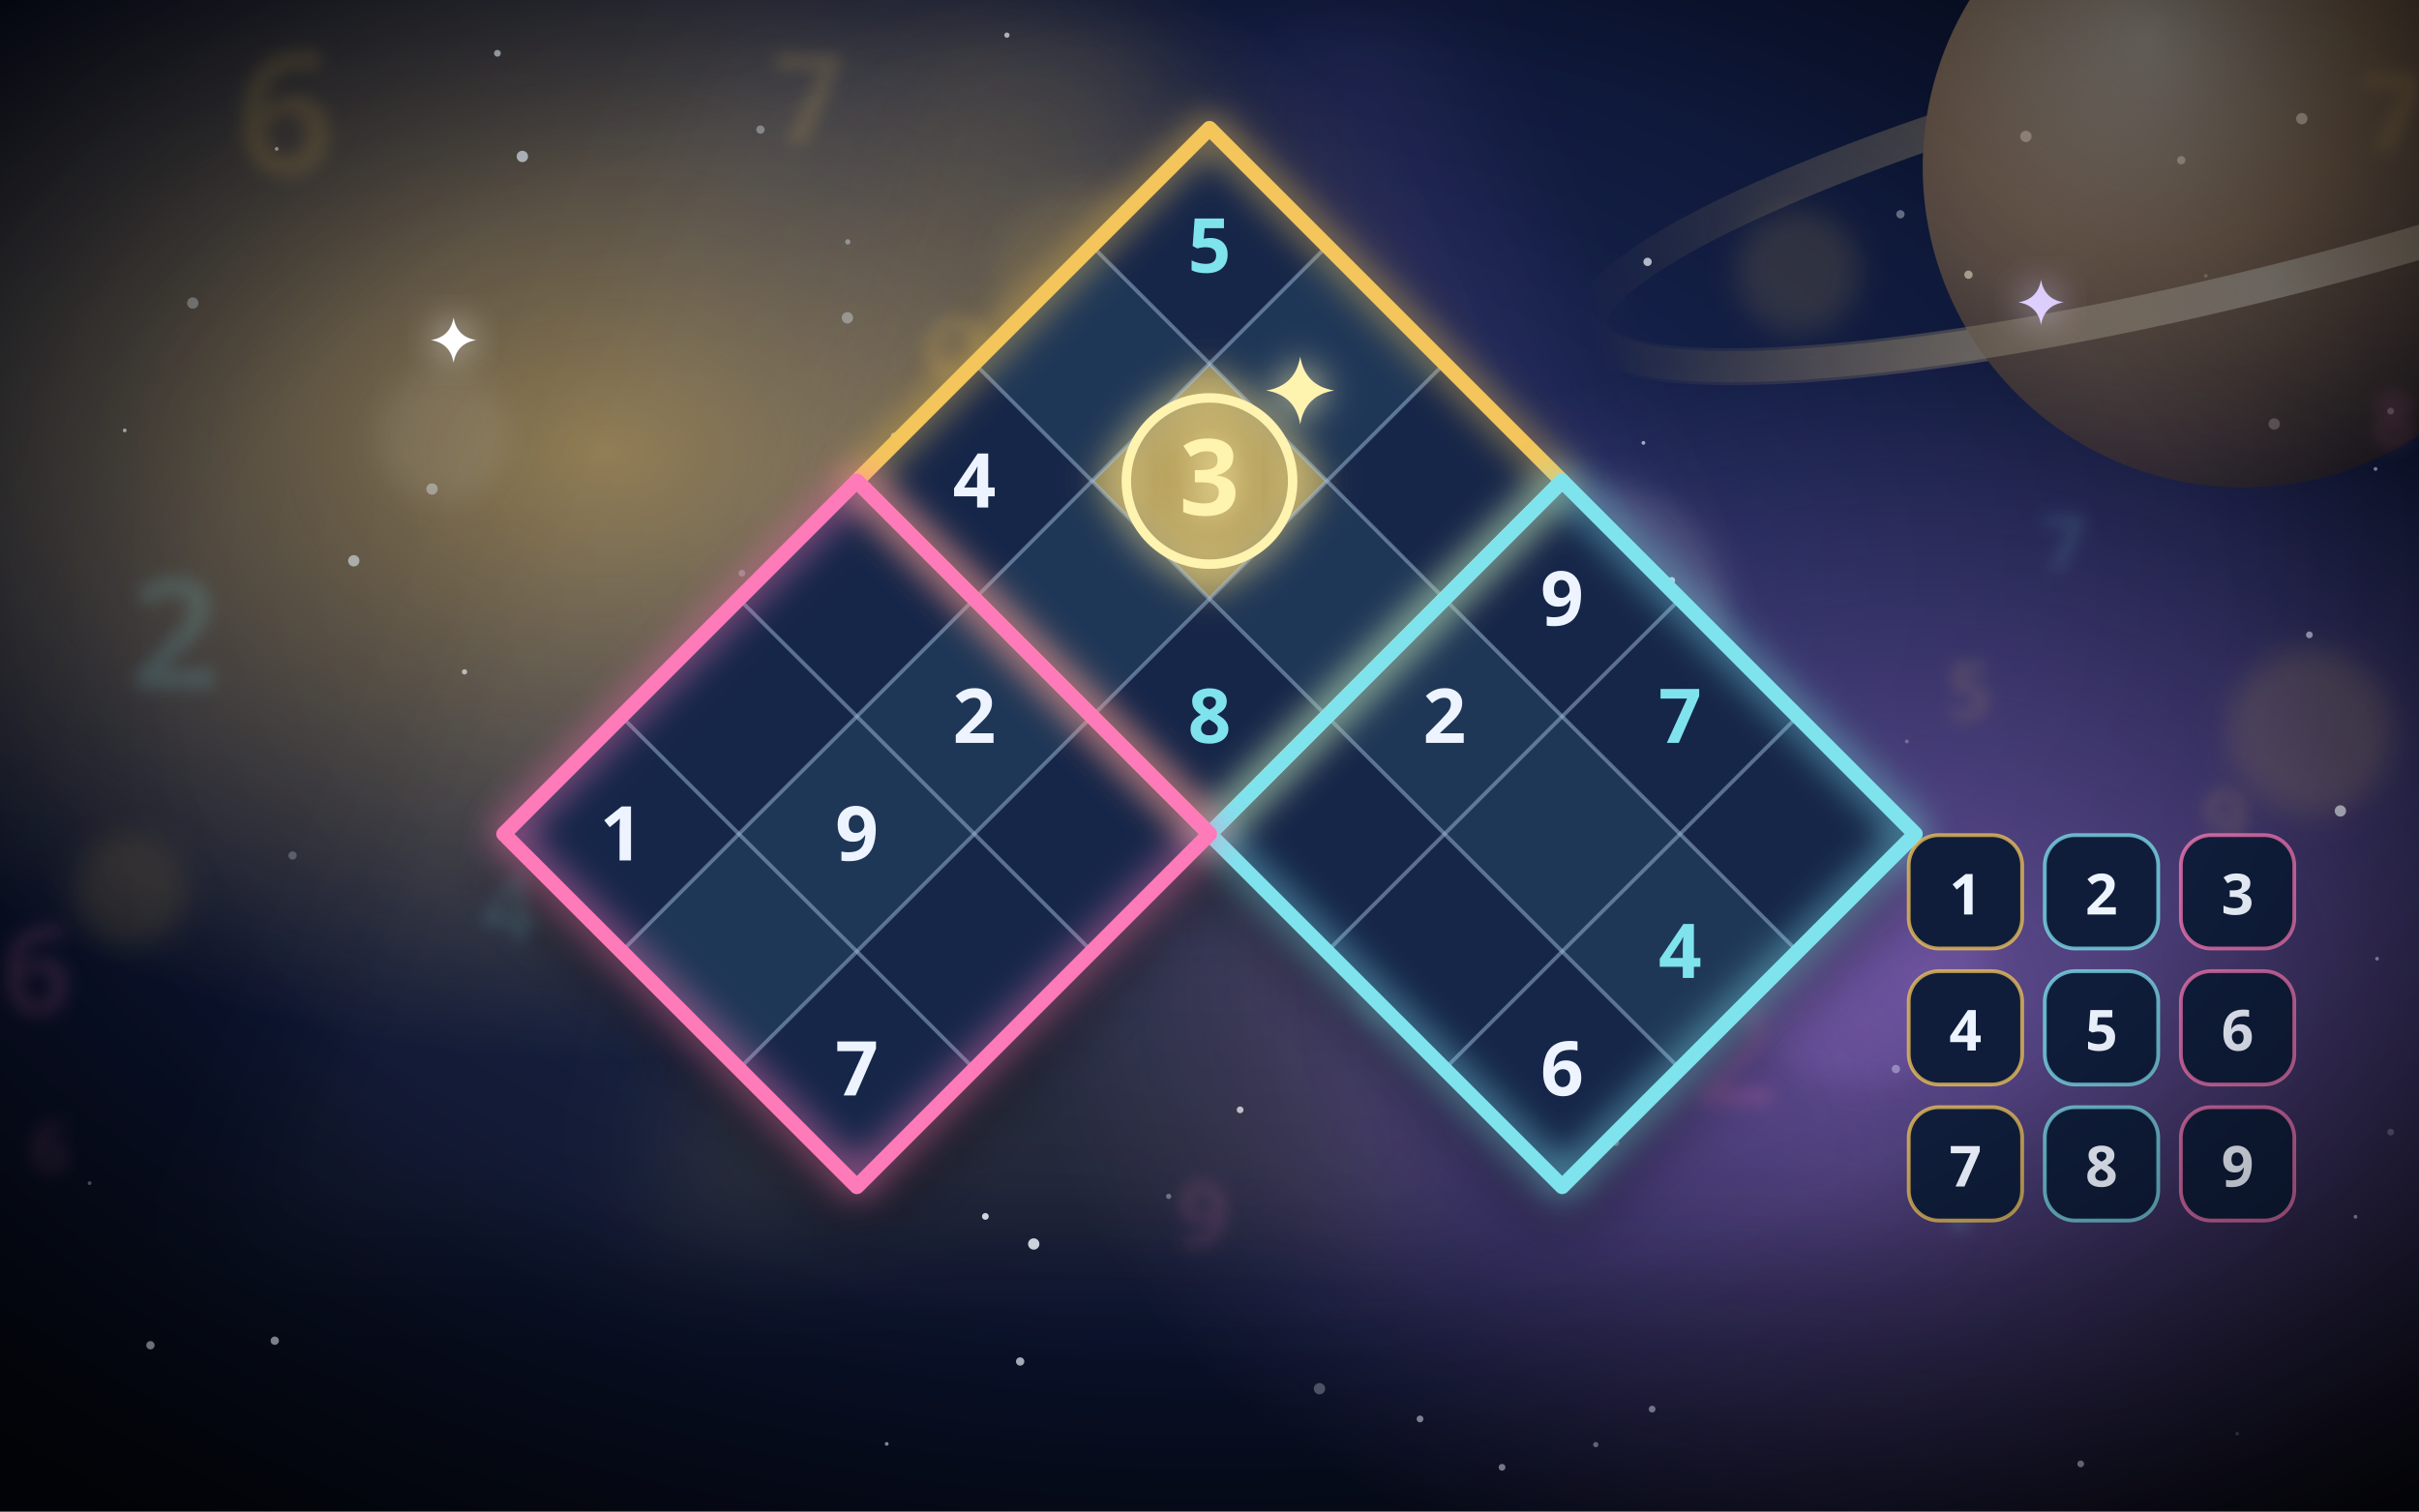
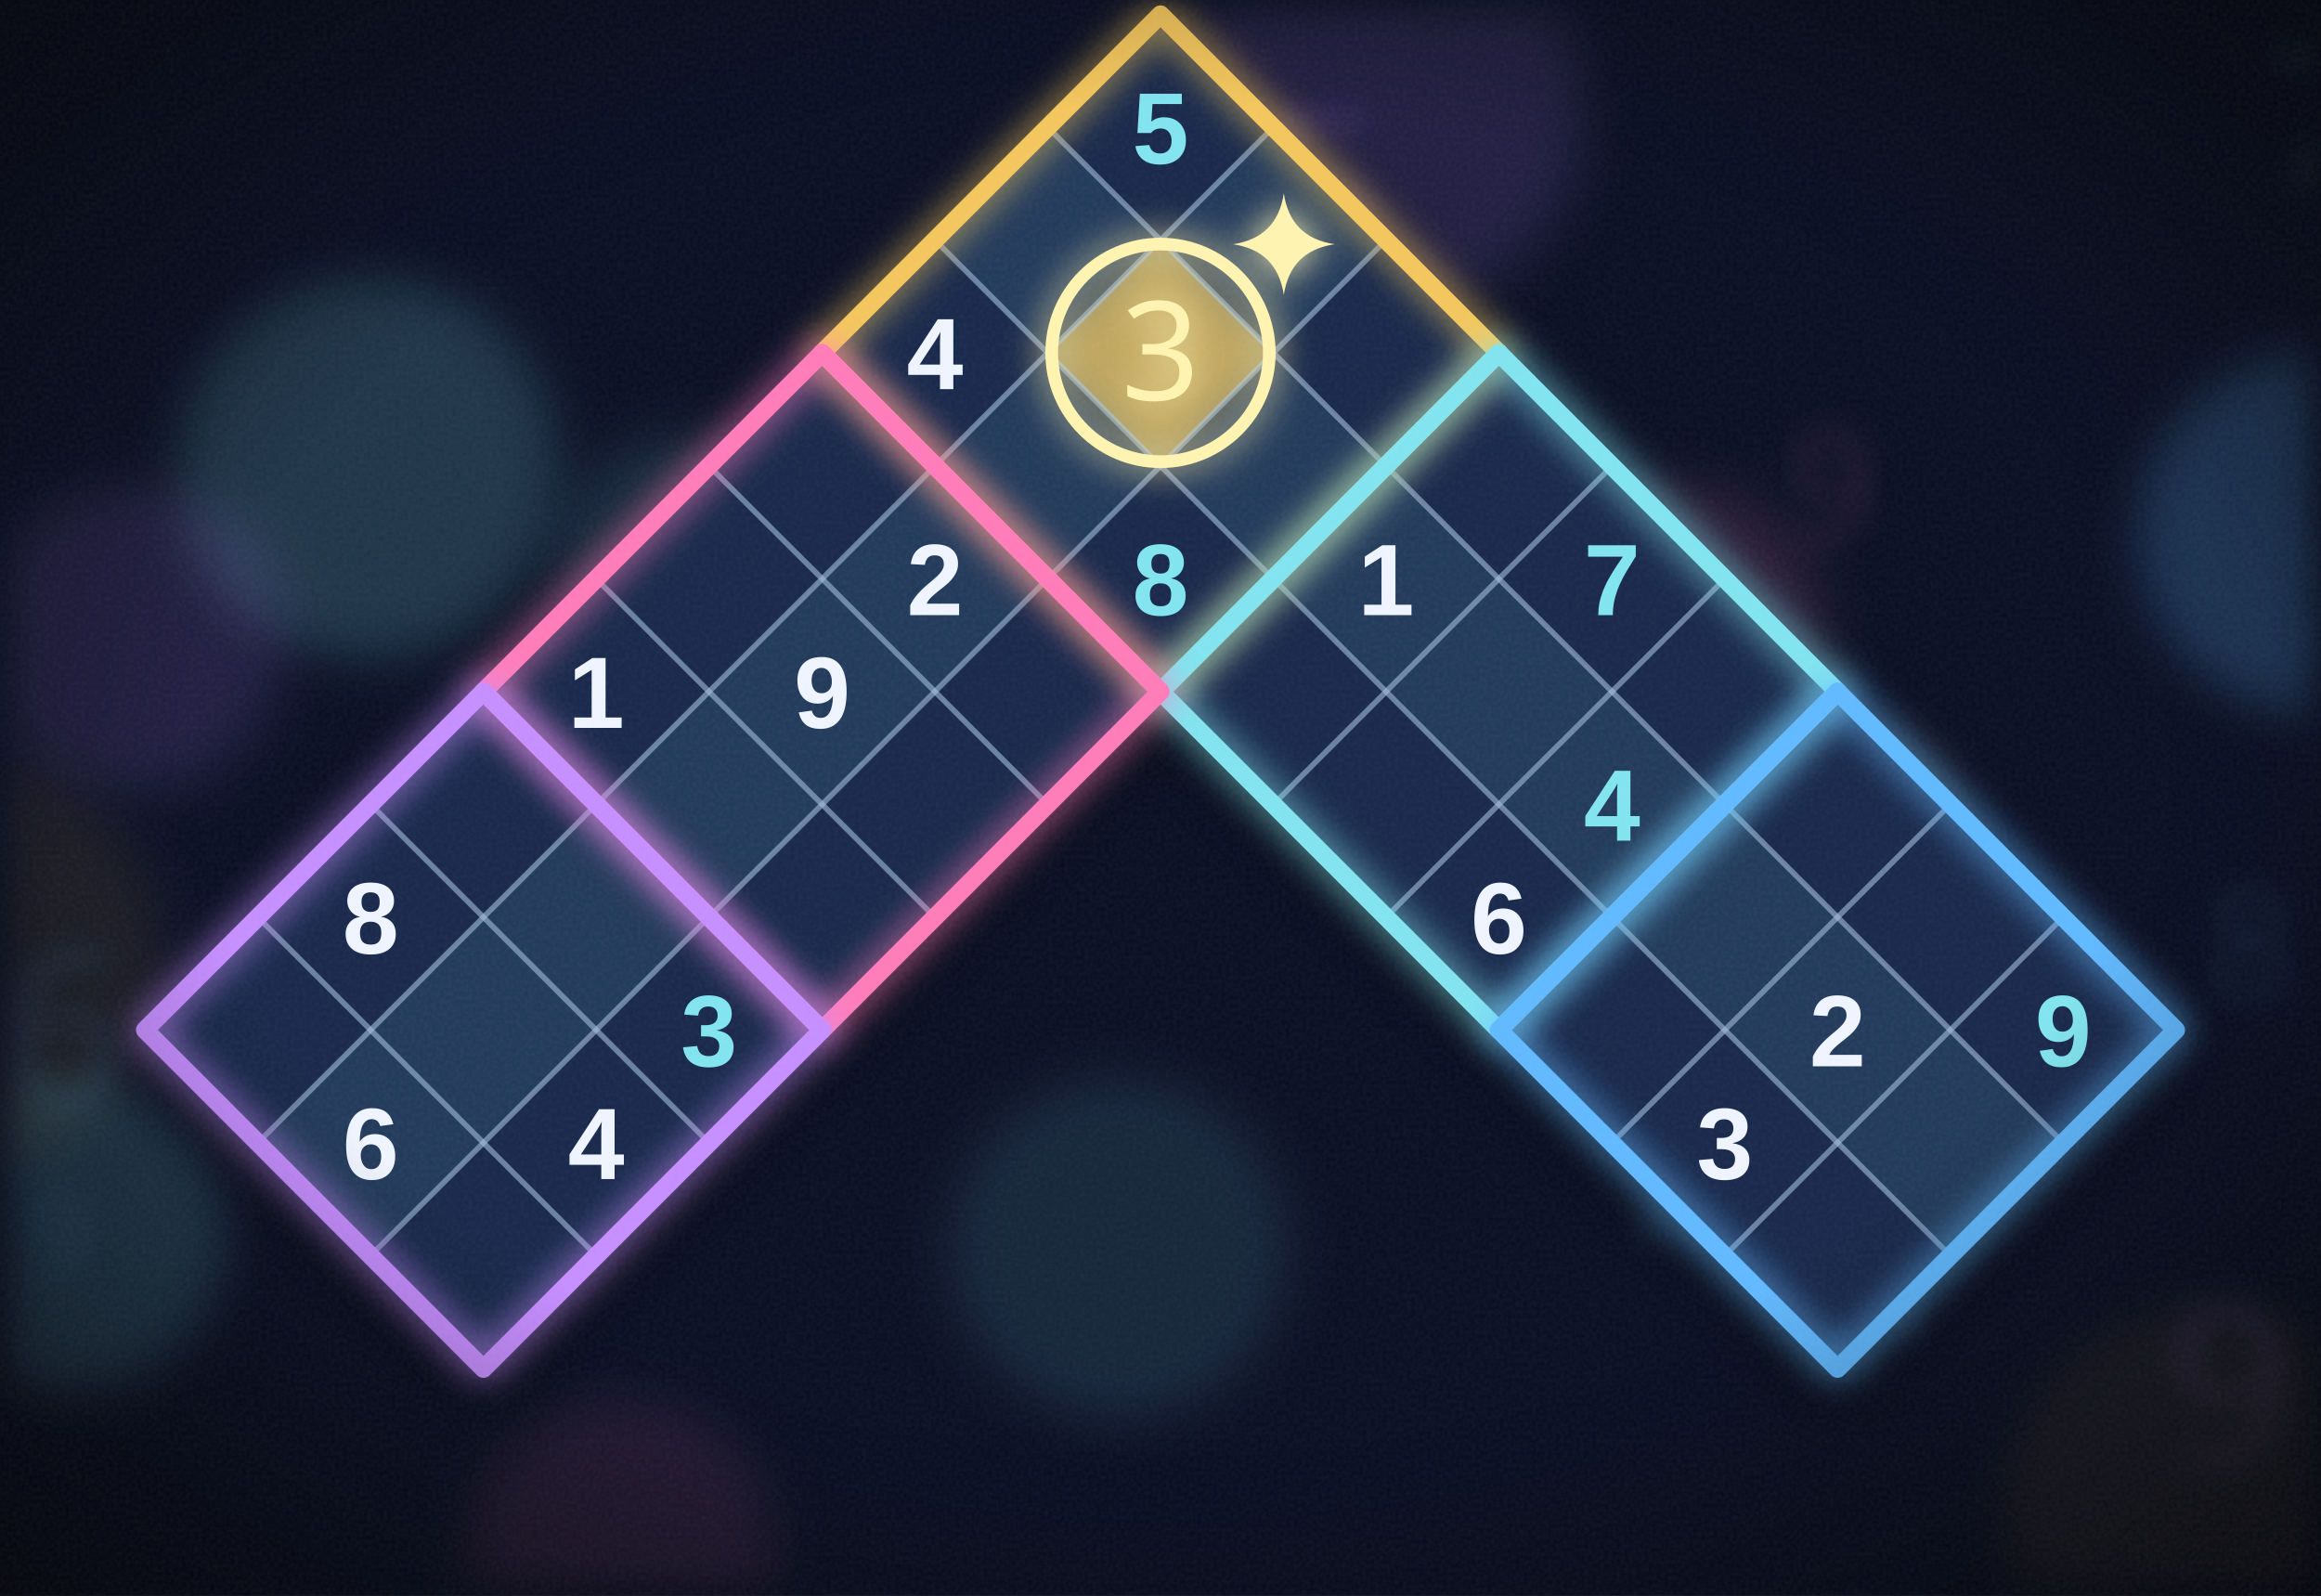
- <svg xmlns="http://www.w3.org/2000/svg" viewBox="0 0 640 400">
+ <svg xmlns="http://www.w3.org/2000/svg" viewBox="0 0 640 440" preserveAspectRatio="xMidYMid slice">
  <defs>
-     <radialGradient id="bg" cx="50%" cy="38%" r="78%">
-       <stop offset="0" stop-color="#1d2c5e" />
-       <stop offset=".55" stop-color="#0c1533" />
-       <stop offset="1" stop-color="#04070f" />
-     </radialGradient>
-     <radialGradient id="neb1" cx="50%" cy="50%" r="50%">
-       <stop offset="0" stop-color="#f3c55a" stop-opacity=".55" />
-       <stop offset="1" stop-color="#f3c55a" stop-opacity="0" />
-     </radialGradient>
-     <radialGradient id="neb2" cx="50%" cy="50%" r="50%">
-       <stop offset="0" stop-color="#c58cff" stop-opacity=".45" />
-       <stop offset="1" stop-color="#c58cff" stop-opacity="0" />
-     </radialGradient>
-     <radialGradient id="floorglow" cx="50%" cy="50%" r="50%">
-       <stop offset="0" stop-color="#f3c55a" stop-opacity=".6" />
-       <stop offset="1" stop-color="#f3c55a" stop-opacity="0" />
-     </radialGradient>
-     <linearGradient id="flo" x1="0" y1="0" x2="0" y2="1">
-       <stop offset="0" stop-color="#0d1530" />
-       <stop offset="1" stop-color="#03050b" />
-     </linearGradient>
-     <radialGradient id="vig" cx="50%" cy="45%" r="72%">
-       <stop offset=".58" stop-color="#000" stop-opacity="0" />
-       <stop offset="1" stop-color="#000" stop-opacity=".6" />
-     </radialGradient>
+     <filter id="glow" x="-50%" y="-50%" width="200%" height="200%">
+       <feGaussianBlur stdDeviation="5" result="b" />
+       <feMerge>
+         <feMergeNode in="b" />
+         <feMergeNode in="SourceGraphic" />
+       </feMerge>
+     </filter>
+     <filter id="bigglow" x="-50%" y="-50%" width="200%" height="200%">
+       <feGaussianBlur stdDeviation="14" result="b" />
+       <feMerge>
+         <feMergeNode in="b" />
+         <feMergeNode in="SourceGraphic" />
+       </feMerge>
+     </filter>
+     <filter id="soft" x="-50%" y="-50%" width="200%" height="200%">
+       <feGaussianBlur stdDeviation="10" />
+     </filter>
+     <filter id="dof" x="-20%" y="-20%" width="140%" height="140%">
+       <feGaussianBlur stdDeviation="4" />
+     </filter>
+     <filter id="dof2" x="-20%" y="-20%" width="140%" height="140%">
+       <feGaussianBlur stdDeviation="9" />
+     </filter>
+     <filter id="bokeh" x="-50%" y="-50%" width="200%" height="200%">
+       <feGaussianBlur stdDeviation="7" />
+     </filter>
+     <filter id="shadow" x="-30%" y="-30%" width="160%" height="160%">
+       <feDropShadow dx="0" dy="10" stdDeviation="10" flood-color="#000" flood-opacity=".6" />
+     </filter>
+     <filter id="grain" x="0" y="0" width="100%" height="100%">
+       <feTurbulence type="fractalNoise" baseFrequency=".9" numOctaves="2" seed="7" />
+       <feColorMatrix values="0 0 0 0 1  0 0 0 0 1  0 0 0 0 1  0 0 0 .055 0" />
+     </filter>
    <linearGradient id="chrome" x1="0" y1="0" x2="0" y2="1">
      <stop offset="0" stop-color="#f6fbff" />
      <stop offset=".45" stop-color="#9fb0c4" />
      <stop offset=".55" stop-color="#5d6c80" />
      <stop offset="1" stop-color="#cfdbe8" />
    </linearGradient>
    <linearGradient id="gold" x1="0" y1="0" x2="0" y2="1">
      <stop offset="0" stop-color="#fff3b0" />
      <stop offset=".5" stop-color="#ffb81f" />
      <stop offset="1" stop-color="#b86a00" />
    </linearGradient>
-     <filter id="glow" x="-50%" y="-50%" width="200%" height="200%">
-       <feGaussianBlur stdDeviation="5" result="b" />
-       <feMerge>
-         <feMergeNode in="b" />
-         <feMergeNode in="SourceGraphic" />
-       </feMerge>
-     </filter>
-     <filter id="soft" x="-50%" y="-50%" width="200%" height="200%">
-       <feGaussianBlur stdDeviation="10" />
-     </filter>
-     <filter id="blur2" x="-50%" y="-50%" width="200%" height="200%">
-       <feGaussianBlur stdDeviation="2" />
-     </filter>
-     <filter id="bokeh" x="-50%" y="-50%" width="200%" height="200%">
-       <feGaussianBlur stdDeviation="4" />
-     </filter>
-     <filter id="ray" x="-20%" y="-20%" width="140%" height="140%">
-       <feGaussianBlur stdDeviation="14" />
-     </filter>
-     <filter id="shadow" x="-30%" y="-30%" width="160%" height="160%">
-       <feDropShadow dx="0" dy="9" stdDeviation="9" flood-color="#000" flood-opacity=".6" />
-     </filter>
+     <radialGradient id="vig" cx="50%" cy="48%" r="75%">
+       <stop offset=".55" stop-color="#000" stop-opacity="0" />
+       <stop offset="1" stop-color="#000" stop-opacity=".72" />
+     </radialGradient>
  </defs>
-   <rect width="640" height="400" fill="url(#bg)" />
-   <ellipse cx="160" cy="120" rx="240" ry="160" fill="url(#neb1)" />
-   <ellipse cx="510" cy="260" rx="240" ry="170" fill="url(#neb2)" />
-   <circle cx="591.9" cy="379.4" r="0.5" fill="#e8f1ff" opacity="0.26" />
-   <circle cx="196.3" cy="151.7" r="0.9" fill="#e8f1ff" opacity="0.33" />
-   <circle cx="122.9" cy="177.8" r="0.7" fill="#e8f1ff" opacity="0.65" />
-   <circle cx="577.1" cy="42.4" r="1.1" fill="#e8f1ff" opacity="0.52" />
-   <circle cx="328.1" cy="293.7" r="0.9" fill="#e8f1ff" opacity="0.75" />
-   <circle cx="131.6" cy="14.1" r="0.9" fill="#e8f1ff" opacity="0.68" />
-   <circle cx="397.4" cy="388.3" r="0.9" fill="#e8f1ff" opacity="0.62" />
-   <circle cx="550.5" cy="387.4" r="0.9" fill="#e8f1ff" opacity="0.68" />
-   <circle cx="201.2" cy="34.3" r="1.1" fill="#e8f1ff" opacity="0.37" />
-   <circle cx="309.2" cy="316.6" r="0.7" fill="#e8f1ff" opacity="0.37" />
-   <circle cx="114.3" cy="129.4" r="1.5" fill="#e8f1ff" opacity="0.38" />
-   <circle cx="73.2" cy="39.4" r="0.5" fill="#e8f1ff" opacity="0.62" />
-   <circle cx="601.7" cy="112.2" r="1.5" fill="#e8f1ff" opacity="0.47" />
-   <circle cx="236.6" cy="115.4" r="0.9" fill="#e8f1ff" opacity="0.83" />
-   <circle cx="291.0" cy="87.3" r="0.7" fill="#e8f1ff" opacity="0.32" />
-   <circle cx="501.6" cy="282.9" r="1.1" fill="#e8f1ff" opacity="0.40" />
-   <circle cx="349.1" cy="367.5" r="1.5" fill="#e8f1ff" opacity="0.32" />
-   <circle cx="245.1" cy="179.7" r="0.5" fill="#e8f1ff" opacity="0.29" />
-   <circle cx="266.4" cy="9.3" r="0.7" fill="#e8f1ff" opacity="0.70" />
-   <circle cx="623.2" cy="322.0" r="0.5" fill="#e8f1ff" opacity="0.60" />
-   <circle cx="632.5" cy="299.6" r="0.9" fill="#e8f1ff" opacity="0.26" />
-   <circle cx="504.5" cy="196.2" r="0.5" fill="#e8f1ff" opacity="0.30" />
-   <circle cx="298.2" cy="78.7" r="1.1" fill="#e8f1ff" opacity="0.87" />
-   <circle cx="138.2" cy="41.4" r="1.5" fill="#e8f1ff" opacity="0.67" />
-   <circle cx="442.0" cy="223.2" r="0.7" fill="#e8f1ff" opacity="0.41" />
-   <circle cx="269.9" cy="360.3" r="1.1" fill="#e8f1ff" opacity="0.75" />
-   <circle cx="420.2" cy="165.8" r="0.7" fill="#e8f1ff" opacity="0.83" />
-   <circle cx="440.2" cy="165.0" r="0.7" fill="#e8f1ff" opacity="0.60" />
-   <circle cx="272.1" cy="119.5" r="1.5" fill="#e8f1ff" opacity="0.65" />
-   <circle cx="33.0" cy="113.9" r="0.5" fill="#e8f1ff" opacity="0.66" />
-   <circle cx="212.8" cy="223.7" r="1.1" fill="#e8f1ff" opacity="0.41" />
-   <circle cx="609.0" cy="31.4" r="1.5" fill="#e8f1ff" opacity="0.70" />
-   <circle cx="72.7" cy="354.8" r="1.1" fill="#e8f1ff" opacity="0.77" />
-   <circle cx="632.5" cy="108.8" r="0.9" fill="#e8f1ff" opacity="0.50" />
-   <circle cx="502.8" cy="56.7" r="1.1" fill="#e8f1ff" opacity="0.38" />
-   <circle cx="435.9" cy="69.3" r="1.1" fill="#e8f1ff" opacity="0.73" />
-   <circle cx="611.0" cy="168.0" r="0.9" fill="#e8f1ff" opacity="0.56" />
-   <circle cx="441.0" cy="215.7" r="1.5" fill="#e8f1ff" opacity="0.37" />
-   <circle cx="340.8" cy="106.2" r="0.5" fill="#e8f1ff" opacity="0.40" />
-   <circle cx="39.8" cy="356.0" r="1.1" fill="#e8f1ff" opacity="0.76" />
-   <circle cx="431.0" cy="242.0" r="0.9" fill="#e8f1ff" opacity="0.69" />
-   <circle cx="260.7" cy="321.9" r="0.9" fill="#e8f1ff" opacity="0.87" />
-   <circle cx="218.4" cy="155.0" r="1.1" fill="#e8f1ff" opacity="0.83" />
-   <circle cx="427.5" cy="302.4" r="0.9" fill="#e8f1ff" opacity="0.60" />
-   <circle cx="442.3" cy="153.6" r="0.9" fill="#e8f1ff" opacity="0.89" />
-   <circle cx="93.6" cy="148.4" r="1.5" fill="#e8f1ff" opacity="0.55" />
-   <circle cx="77.4" cy="226.4" r="1.1" fill="#e8f1ff" opacity="0.25" />
-   <circle cx="23.7" cy="313.1" r="0.5" fill="#e8f1ff" opacity="0.41" />
-   <circle cx="628.9" cy="253.7" r="0.5" fill="#e8f1ff" opacity="0.51" />
-   <circle cx="51.0" cy="80.2" r="1.5" fill="#e8f1ff" opacity="0.35" />
-   <circle cx="536.0" cy="36.1" r="1.5" fill="#e8f1ff" opacity="0.51" />
-   <circle cx="434.8" cy="117.2" r="0.5" fill="#e8f1ff" opacity="0.66" />
-   <circle cx="445.7" cy="242.0" r="0.5" fill="#e8f1ff" opacity="0.88" />
-   <circle cx="583.6" cy="73.0" r="0.5" fill="#e8f1ff" opacity="0.34" />
-   <circle cx="437.1" cy="372.9" r="0.9" fill="#e8f1ff" opacity="0.55" />
-   <circle cx="453.8" cy="227.9" r="0.5" fill="#e8f1ff" opacity="0.78" />
-   <circle cx="385.9" cy="236.6" r="0.9" fill="#e8f1ff" opacity="0.27" />
-   <circle cx="224.3" cy="64.0" r="0.7" fill="#e8f1ff" opacity="0.38" />
-   <circle cx="273.0" cy="126.7" r="1.5" fill="#e8f1ff" opacity="0.39" />
-   <circle cx="375.7" cy="375.5" r="0.9" fill="#e8f1ff" opacity="0.60" />
-   <circle cx="140.4" cy="224.4" r="0.9" fill="#e8f1ff" opacity="0.55" />
-   <circle cx="422.2" cy="382.3" r="0.7" fill="#e8f1ff" opacity="0.48" />
-   <circle cx="628.5" cy="124.1" r="0.5" fill="#e8f1ff" opacity="0.57" />
-   <circle cx="224.2" cy="84.1" r="1.5" fill="#e8f1ff" opacity="0.36" />
-   <circle cx="202.2" cy="169.1" r="0.5" fill="#e8f1ff" opacity="0.46" />
-   <circle cx="273.5" cy="329.2" r="1.5" fill="#e8f1ff" opacity="0.86" />
-   <circle cx="234.6" cy="382.1" r="0.5" fill="#e8f1ff" opacity="0.69" />
-   <circle cx="285.1" cy="69.2" r="0.9" fill="#e8f1ff" opacity="0.62" />
-   <circle cx="619.2" cy="214.6" r="1.5" fill="#e8f1ff" opacity="0.66" />
-   <circle cx="520.8" cy="72.7" r="1.1" fill="#e8f1ff" opacity="0.89" />
-   <defs>
-     <radialGradient id="pl" cx="35%" cy="30%" r="75%">
-       <stop offset="0" stop-color="#f3e2c0" />
-       <stop offset=".45" stop-color="#b08a5a" />
-       <stop offset="1" stop-color="#2a1d14" />
-     </radialGradient>
-     <linearGradient id="plr" x1="0" y1="0" x2="1" y2="0">
-       <stop offset="0" stop-color="#f3c55a" stop-opacity="0" />
-       <stop offset=".5" stop-color="#f6e6c4" stop-opacity=".8" />
-       <stop offset="1" stop-color="#f3c55a" stop-opacity="0" />
-     </linearGradient>
-   </defs>
-   <g opacity=".55">
-     <ellipse cx="593.5" cy="44.2" rx="178.1" ry="32.2" fill="none" stroke="url(#plr)" stroke-width="9" transform="rotate(-14 593.5 44.2)" />
-     <circle cx="593.5" cy="44.2" r="84.8" fill="url(#pl)" />
-     <path d="M415.5,44.2 A178.1,32.2 0 0 0 771.6,44.2" fill="none" stroke="url(#plr)" stroke-width="9" transform="rotate(-14 593.5 44.2)" />
+   <rect width="640" height="440" fill="#05070f" />
+   <rect width="640" height="440" fill="#070c22" />
+   <circle cx="608.9" cy="416.4" r="55.7" fill="#f3c55a" opacity="0.08" filter="url(#bokeh)" />
+   <circle cx="188.6" cy="154.4" r="34.3" fill="#7fe3ee" opacity="0.13" filter="url(#bokeh)" />
+   <circle cx="-10.4" cy="265.3" r="56.1" fill="#f3c55a" opacity="0.09" filter="url(#bokeh)" />
+   <circle cx="462.8" cy="173.8" r="40.5" fill="#ff7ab8" opacity="0.14" filter="url(#bokeh)" />
+   <circle cx="19.1" cy="340.2" r="43.6" fill="#7fe3ee" opacity="0.19" filter="url(#bokeh)" />
+   <circle cx="640.1" cy="146.9" r="50.4" fill="#5fb8ff" opacity="0.24" filter="url(#bokeh)" />
+   <circle cx="171.3" cy="428.3" r="42.9" fill="#ff7ab8" opacity="0.11" filter="url(#bokeh)" />
+   <circle cx="308.5" cy="344.1" r="47.0" fill="#7fe3ee" opacity="0.11" filter="url(#bokeh)" />
+   <circle cx="101.4" cy="128.8" r="52.6" fill="#7fe3ee" opacity="0.18" filter="url(#bokeh)" />
+   <circle cx="36.0" cy="176.0" r="42.7" fill="#c58cff" opacity="0.13" filter="url(#bokeh)" />
+   <circle cx="381.2" cy="30.2" r="56.0" fill="#c58cff" opacity="0.13" filter="url(#bokeh)" />
+   <circle cx="508.8" cy="232.5" r="30.3" fill="#f3c55a" opacity="0.19" filter="url(#bokeh)" />
+   <text x="507.7" y="368.8" font-family="Arial Black, sans-serif" font-size="61" fill="#5fb8ff" opacity=".14" filter="url(#dof)">1</text>
+   <text x="0.3" y="305.1" font-family="Arial Black, sans-serif" font-size="60" fill="#5fb8ff" opacity=".14" filter="url(#dof)">6</text>
+   <text x="492.9" y="149.1" font-family="Arial Black, sans-serif" font-size="42" fill="#ff7ab8" opacity=".14" filter="url(#dof)">9</text>
+   <text x="345.1" y="77.7" font-family="Arial Black, sans-serif" font-size="66" fill="#c58cff" opacity=".14" filter="url(#dof)">5</text>
+   <text x="424.3" y="284.0" font-family="Arial Black, sans-serif" font-size="35" fill="#ff7ab8" opacity=".14" filter="url(#dof)">6</text>
+   <text x="633.8" y="184.9" font-family="Arial Black, sans-serif" font-size="56" fill="#5fb8ff" opacity=".14" filter="url(#dof)">8</text>
+   <text x="447.8" y="342.2" font-family="Arial Black, sans-serif" font-size="74" fill="#5fb8ff" opacity=".14" filter="url(#dof)">2</text>
+   <text x="608.9" y="275.4" font-family="Arial Black, sans-serif" font-size="42" fill="#5fb8ff" opacity=".14" filter="url(#dof)">8</text>
+   <text x="597.0" y="403.8" font-family="Arial Black, sans-serif" font-size="62" fill="#c58cff" opacity=".14" filter="url(#dof)">9</text>
+   <text x="624.9" y="51.4" font-family="Arial Black, sans-serif" font-size="53" fill="#7fe3ee" opacity=".14" filter="url(#dof)">7</text>
+   <text x="194.8" y="275.7" font-family="Arial Black, sans-serif" font-size="35" fill="#c58cff" opacity=".14" filter="url(#dof)">9</text>
+   <text x="127.4" y="283.3" font-family="Arial Black, sans-serif" font-size="47" fill="#5fb8ff" opacity=".14" filter="url(#dof)">4</text>
+   <text x="243.1" y="129.1" font-family="Arial Black, sans-serif" font-size="68" fill="#7fe3ee" opacity=".14" filter="url(#dof)">9</text>
+   <text x="8.0" y="351.2" font-family="Arial Black, sans-serif" font-size="31" fill="#5fb8ff" opacity=".14" filter="url(#dof)">9</text>
+   <g filter="url(#shadow)">
+     <polygon points="320.0,4.0 413.3,97.3 320.0,190.7 226.7,97.3" fill="#13264a" />
+     <polygon points="413.3,97.3 506.7,190.7 413.3,284.0 320.0,190.7" fill="#13264a" />
+     <polygon points="506.7,190.7 600.0,284.0 506.7,377.4 413.3,284.0" fill="#13264a" />
+     <polygon points="226.7,97.3 320.0,190.7 226.7,284.0 133.3,190.7" fill="#13264a" />
+     <polygon points="133.3,190.7 226.7,284.0 133.3,377.4 40.0,284.0" fill="#13264a" />
  </g>
-   <circle cx="34.4" cy="235.7" r="14.9" fill="#f3c55a" opacity="0.12" filter="url(#bokeh)" />
-   <circle cx="492.7" cy="254.0" r="33.0" fill="#c58cff" opacity="0.12" filter="url(#bokeh)" />
-   <circle cx="117.3" cy="115.4" r="17.6" fill="#ffffff" opacity="0.08" filter="url(#bokeh)" />
-   <circle cx="368.8" cy="172.5" r="28.5" fill="#c58cff" opacity="0.08" filter="url(#bokeh)" />
-   <circle cx="264.4" cy="208.3" r="11.0" fill="#f3c55a" opacity="0.17" filter="url(#bokeh)" />
-   <circle cx="611.3" cy="193.7" r="22.1" fill="#f3c55a" opacity="0.14" filter="url(#bokeh)" />
-   <circle cx="286.9" cy="73.4" r="23.5" fill="#f3c55a" opacity="0.11" filter="url(#bokeh)" />
-   <circle cx="475.8" cy="71.7" r="16.4" fill="#f3c55a" opacity="0.14" filter="url(#bokeh)" />
-   <circle cx="423.9" cy="161.1" r="32.9" fill="#ffffff" opacity="0.14" filter="url(#bokeh)" />
-   <g opacity=".55" filter="url(#ray)">
-     <polygon points="250,-10 300,-10 380,330 170,330" fill="#f3c55a" opacity=".18" />
-     <polygon points="330,-10 370,-10 520,330 360,330" fill="#c58cff" opacity=".14" />
-     <polygon points="200,-10 230,-10 230,330 60,330" fill="#ffffff" opacity=".06" />
+   <polygon points="288.9,35.1 568.9,315.1 537.8,346.2 257.8,66.2" fill="#7fe3ee" fill-opacity=".1" />
+   <polygon points="351.1,35.1 382.2,66.2 102.2,346.2 71.1,315.1" fill="#7fe3ee" fill-opacity=".1" />
+   <polygon points="320.0,66.2 351.1,97.3 320.0,128.5 288.9,97.3" fill="#f3c55a" fill-opacity=".5" filter="url(#glow)" />
+   <polygon points="320.0,4.0 351.1,35.1 320.0,66.2 288.9,35.1" fill="none" stroke="#a7bfe0" stroke-opacity=".35" stroke-width="1.5" />
+   <polygon points="351.1,35.1 382.2,66.2 351.1,97.3 320.0,66.2" fill="none" stroke="#a7bfe0" stroke-opacity=".35" stroke-width="1.5" />
+   <polygon points="382.2,66.2 413.3,97.3 382.2,128.5 351.1,97.3" fill="none" stroke="#a7bfe0" stroke-opacity=".35" stroke-width="1.5" />
+   <polygon points="288.9,35.1 320.0,66.2 288.9,97.3 257.8,66.2" fill="none" stroke="#a7bfe0" stroke-opacity=".35" stroke-width="1.5" />
+   <polygon points="320.0,66.2 351.1,97.3 320.0,128.5 288.9,97.3" fill="none" stroke="#a7bfe0" stroke-opacity=".35" stroke-width="1.5" />
+   <polygon points="351.1,97.3 382.2,128.5 351.1,159.6 320.0,128.5" fill="none" stroke="#a7bfe0" stroke-opacity=".35" stroke-width="1.5" />
+   <polygon points="257.8,66.2 288.9,97.3 257.8,128.5 226.7,97.3" fill="none" stroke="#a7bfe0" stroke-opacity=".35" stroke-width="1.5" />
+   <polygon points="288.9,97.3 320.0,128.5 288.9,159.6 257.8,128.5" fill="none" stroke="#a7bfe0" stroke-opacity=".35" stroke-width="1.5" />
+   <polygon points="320.0,128.5 351.1,159.6 320.0,190.7 288.9,159.6" fill="none" stroke="#a7bfe0" stroke-opacity=".35" stroke-width="1.5" />
+   <polygon points="413.3,97.3 444.5,128.5 413.3,159.6 382.2,128.5" fill="none" stroke="#a7bfe0" stroke-opacity=".35" stroke-width="1.5" />
+   <polygon points="444.5,128.5 475.6,159.6 444.5,190.7 413.3,159.6" fill="none" stroke="#a7bfe0" stroke-opacity=".35" stroke-width="1.5" />
+   <polygon points="475.6,159.6 506.7,190.7 475.6,221.8 444.5,190.7" fill="none" stroke="#a7bfe0" stroke-opacity=".35" stroke-width="1.5" />
+   <polygon points="382.2,128.5 413.3,159.6 382.2,190.7 351.1,159.6" fill="none" stroke="#a7bfe0" stroke-opacity=".35" stroke-width="1.5" />
+   <polygon points="413.3,159.6 444.5,190.7 413.3,221.8 382.2,190.7" fill="none" stroke="#a7bfe0" stroke-opacity=".35" stroke-width="1.5" />
+   <polygon points="444.5,190.7 475.6,221.8 444.5,252.9 413.3,221.8" fill="none" stroke="#a7bfe0" stroke-opacity=".35" stroke-width="1.5" />
+   <polygon points="351.1,159.6 382.2,190.7 351.1,221.8 320.0,190.7" fill="none" stroke="#a7bfe0" stroke-opacity=".35" stroke-width="1.5" />
+   <polygon points="382.2,190.7 413.3,221.8 382.2,252.9 351.1,221.8" fill="none" stroke="#a7bfe0" stroke-opacity=".35" stroke-width="1.5" />
+   <polygon points="413.3,221.8 444.5,252.9 413.3,284.0 382.2,252.9" fill="none" stroke="#a7bfe0" stroke-opacity=".35" stroke-width="1.5" />
+   <polygon points="506.7,190.7 537.8,221.8 506.7,252.9 475.6,221.8" fill="none" stroke="#a7bfe0" stroke-opacity=".35" stroke-width="1.5" />
+   <polygon points="537.8,221.8 568.9,252.9 537.8,284.0 506.7,252.9" fill="none" stroke="#a7bfe0" stroke-opacity=".35" stroke-width="1.5" />
+   <polygon points="568.9,252.9 600.0,284.0 568.9,315.1 537.8,284.0" fill="none" stroke="#a7bfe0" stroke-opacity=".35" stroke-width="1.5" />
+   <polygon points="475.6,221.8 506.7,252.9 475.6,284.0 444.5,252.9" fill="none" stroke="#a7bfe0" stroke-opacity=".35" stroke-width="1.5" />
+   <polygon points="506.7,252.9 537.8,284.0 506.7,315.1 475.6,284.0" fill="none" stroke="#a7bfe0" stroke-opacity=".35" stroke-width="1.5" />
+   <polygon points="537.8,284.0 568.9,315.1 537.8,346.2 506.7,315.1" fill="none" stroke="#a7bfe0" stroke-opacity=".35" stroke-width="1.5" />
+   <polygon points="444.5,252.9 475.6,284.0 444.5,315.1 413.3,284.0" fill="none" stroke="#a7bfe0" stroke-opacity=".35" stroke-width="1.5" />
+   <polygon points="475.6,284.0 506.7,315.1 475.6,346.2 444.5,315.1" fill="none" stroke="#a7bfe0" stroke-opacity=".35" stroke-width="1.5" />
+   <polygon points="506.7,315.1 537.8,346.2 506.7,377.4 475.6,346.2" fill="none" stroke="#a7bfe0" stroke-opacity=".35" stroke-width="1.5" />
+   <polygon points="226.7,97.3 257.8,128.5 226.7,159.6 195.5,128.5" fill="none" stroke="#a7bfe0" stroke-opacity=".35" stroke-width="1.5" />
+   <polygon points="257.8,128.5 288.9,159.6 257.8,190.7 226.7,159.6" fill="none" stroke="#a7bfe0" stroke-opacity=".35" stroke-width="1.5" />
+   <polygon points="288.9,159.6 320.0,190.7 288.9,221.8 257.8,190.7" fill="none" stroke="#a7bfe0" stroke-opacity=".35" stroke-width="1.5" />
+   <polygon points="195.5,128.5 226.7,159.6 195.5,190.7 164.4,159.6" fill="none" stroke="#a7bfe0" stroke-opacity=".35" stroke-width="1.5" />
+   <polygon points="226.7,159.6 257.8,190.7 226.7,221.8 195.5,190.7" fill="none" stroke="#a7bfe0" stroke-opacity=".35" stroke-width="1.5" />
+   <polygon points="257.8,190.7 288.9,221.8 257.8,252.9 226.7,221.8" fill="none" stroke="#a7bfe0" stroke-opacity=".35" stroke-width="1.5" />
+   <polygon points="164.4,159.6 195.5,190.7 164.4,221.8 133.3,190.7" fill="none" stroke="#a7bfe0" stroke-opacity=".35" stroke-width="1.5" />
+   <polygon points="195.5,190.7 226.7,221.8 195.5,252.9 164.4,221.8" fill="none" stroke="#a7bfe0" stroke-opacity=".35" stroke-width="1.5" />
+   <polygon points="226.7,221.8 257.8,252.9 226.7,284.0 195.5,252.9" fill="none" stroke="#a7bfe0" stroke-opacity=".35" stroke-width="1.5" />
+   <polygon points="133.3,190.7 164.4,221.8 133.3,252.9 102.2,221.8" fill="none" stroke="#a7bfe0" stroke-opacity=".35" stroke-width="1.5" />
+   <polygon points="164.4,221.8 195.5,252.9 164.4,284.0 133.3,252.9" fill="none" stroke="#a7bfe0" stroke-opacity=".35" stroke-width="1.5" />
+   <polygon points="195.5,252.9 226.7,284.0 195.5,315.1 164.4,284.0" fill="none" stroke="#a7bfe0" stroke-opacity=".35" stroke-width="1.5" />
+   <polygon points="102.2,221.8 133.3,252.9 102.2,284.0 71.1,252.9" fill="none" stroke="#a7bfe0" stroke-opacity=".35" stroke-width="1.5" />
+   <polygon points="133.3,252.9 164.4,284.0 133.3,315.1 102.2,284.0" fill="none" stroke="#a7bfe0" stroke-opacity=".35" stroke-width="1.5" />
+   <polygon points="164.4,284.0 195.5,315.1 164.4,346.2 133.3,315.1" fill="none" stroke="#a7bfe0" stroke-opacity=".35" stroke-width="1.5" />
+   <polygon points="71.1,252.9 102.2,284.0 71.1,315.1 40.0,284.0" fill="none" stroke="#a7bfe0" stroke-opacity=".35" stroke-width="1.5" />
+   <polygon points="102.2,284.0 133.3,315.1 102.2,346.2 71.1,315.1" fill="none" stroke="#a7bfe0" stroke-opacity=".35" stroke-width="1.5" />
+   <polygon points="133.3,315.1 164.4,346.2 133.3,377.4 102.2,346.2" fill="none" stroke="#a7bfe0" stroke-opacity=".35" stroke-width="1.5" />
+   <polygon points="320.0,4.0 413.3,97.3 320.0,190.7 226.7,97.3" fill="none" stroke="#f3c55a" stroke-width="5" stroke-linejoin="round" filter="url(#glow)" />
+   <polygon points="413.3,97.3 506.7,190.7 413.3,284.0 320.0,190.7" fill="none" stroke="#7fe3ee" stroke-width="5" stroke-linejoin="round" filter="url(#glow)" />
+   <polygon points="506.7,190.7 600.0,284.0 506.7,377.4 413.3,284.0" fill="none" stroke="#5fb8ff" stroke-width="5" stroke-linejoin="round" filter="url(#glow)" />
+   <polygon points="226.7,97.3 320.0,190.7 226.7,284.0 133.3,190.7" fill="none" stroke="#ff7ab8" stroke-width="5" stroke-linejoin="round" filter="url(#glow)" />
+   <polygon points="133.3,190.7 226.7,284.0 133.3,377.4 40.0,284.0" fill="none" stroke="#c58cff" stroke-width="5" stroke-linejoin="round" filter="url(#glow)" />
+   <text x="320.0" y="45.1" font-family="Arial, sans-serif" font-size="28" font-weight="800" text-anchor="middle" fill="#7fe3ee">5</text>
+   <text x="320.0" y="169.6" font-family="Arial, sans-serif" font-size="28" font-weight="800" text-anchor="middle" fill="#7fe3ee">8</text>
+   <text x="444.5" y="169.6" font-family="Arial, sans-serif" font-size="28" font-weight="800" text-anchor="middle" fill="#7fe3ee">7</text>
+   <text x="506.7" y="294.0" font-family="Arial, sans-serif" font-size="28" font-weight="800" text-anchor="middle" fill="#eef4ff">2</text>
+   <text x="226.7" y="200.7" font-family="Arial, sans-serif" font-size="28" font-weight="800" text-anchor="middle" fill="#eef4ff">9</text>
+   <text x="164.4" y="325.1" font-family="Arial, sans-serif" font-size="28" font-weight="800" text-anchor="middle" fill="#eef4ff">4</text>
+   <text x="413.3" y="262.9" font-family="Arial, sans-serif" font-size="28" font-weight="800" text-anchor="middle" fill="#eef4ff">6</text>
+   <text x="164.4" y="200.7" font-family="Arial, sans-serif" font-size="28" font-weight="800" text-anchor="middle" fill="#eef4ff">1</text>
+   <text x="102.2" y="325.1" font-family="Arial, sans-serif" font-size="28" font-weight="800" text-anchor="middle" fill="#eef4ff">6</text>
+   <text x="382.2" y="169.6" font-family="Arial, sans-serif" font-size="28" font-weight="800" text-anchor="middle" fill="#eef4ff">1</text>
+   <text x="568.9" y="294.0" font-family="Arial, sans-serif" font-size="28" font-weight="800" text-anchor="middle" fill="#7fe3ee">9</text>
+   <text x="195.5" y="294.0" font-family="Arial, sans-serif" font-size="28" font-weight="800" text-anchor="middle" fill="#7fe3ee">3</text>
+   <text x="257.8" y="107.3" font-family="Arial, sans-serif" font-size="28" font-weight="800" text-anchor="middle" fill="#eef4ff">4</text>
+   <text x="257.8" y="169.6" font-family="Arial, sans-serif" font-size="28" font-weight="800" text-anchor="middle" fill="#eef4ff">2</text>
+   <text x="444.5" y="231.8" font-family="Arial, sans-serif" font-size="28" font-weight="800" text-anchor="middle" fill="#7fe3ee">4</text>
+   <text x="475.6" y="325.1" font-family="Arial, sans-serif" font-size="28" font-weight="800" text-anchor="middle" fill="#eef4ff">3</text>
+   <text x="102.2" y="262.9" font-family="Arial, sans-serif" font-size="28" font-weight="800" text-anchor="middle" fill="#eef4ff">8</text>
+   <circle cx="320.0" cy="97.3" r="30" fill="none" stroke="#fff3b0" stroke-width="3.5" filter="url(#glow)" />
+   <text x="320.0" y="110.3" font-family="Arial Black, sans-serif" font-size="38" text-anchor="middle" fill="#fff3b0" filter="url(#glow)">3</text>
+   <g opacity="1" filter="url(#glow)">
+     <path d="M354.0,53.338 Q355.82,65.518 368.0,67.338 Q355.82,69.158 354.0,81.338 Q352.18,69.158 340.0,67.338 Q352.18,65.518 354.0,53.338Z" fill="#fff3b0" />
  </g>
-   <text x="507.7" y="325.9" font-family="system-ui" font-size="33" font-weight="800" fill="#7fe3ee" opacity=".16" filter="url(#blur2)">1</text>
-   <text x="0.3" y="268.6" font-family="system-ui" font-size="33" font-weight="800" fill="#ff7ab8" opacity=".16" filter="url(#blur2)">6</text>
-   <text x="204.4" y="37.9" font-family="system-ui" font-size="33" font-weight="800" fill="#f3c55a" opacity=".16" filter="url(#blur2)">7</text>
-   <text x="582.8" y="224.1" font-family="system-ui" font-size="21" font-weight="800" fill="#f3c55a" opacity=".16" filter="url(#blur2)">9</text>
-   <text x="447.7" y="292.4" font-family="system-ui" font-size="39" font-weight="800" fill="#ff7ab8" opacity=".16" filter="url(#blur2)">2</text>
-   <text x="540.3" y="150.8" font-family="system-ui" font-size="20" font-weight="800" fill="#7fe3ee" opacity=".16" filter="url(#blur2)">7</text>
-   <text x="515.1" y="190.3" font-family="system-ui" font-size="21" font-weight="800" fill="#f3c55a" opacity=".16" filter="url(#blur2)">5</text>
-   <text x="62.4" y="46.4" font-family="system-ui" font-size="46" font-weight="800" fill="#f3c55a" opacity=".16" filter="url(#blur2)">6</text>
-   <text x="311.5" y="329.8" font-family="system-ui" font-size="24" font-weight="800" fill="#ff7ab8" opacity=".16" filter="url(#blur2)">9</text>
-   <text x="624.9" y="40.2" font-family="system-ui" font-size="29" font-weight="800" fill="#f3c55a" opacity=".16" filter="url(#blur2)">7</text>
-   <text x="194.8" y="242.1" font-family="system-ui" font-size="20" font-weight="800" fill="#ff7ab8" opacity=".16" filter="url(#blur2)">9</text>
-   <text x="127.4" y="249.0" font-family="system-ui" font-size="26" font-weight="800" fill="#7fe3ee" opacity=".16" filter="url(#blur2)">4</text>
-   <text x="243.1" y="110.2" font-family="system-ui" font-size="37" font-weight="800" fill="#f3c55a" opacity=".16" filter="url(#blur2)">9</text>
-   <text x="8.0" y="310.1" font-family="system-ui" font-size="18" font-weight="800" fill="#ff7ab8" opacity=".16" filter="url(#blur2)">6</text>
-   <text x="357.0" y="271.7" font-family="system-ui" font-size="37" font-weight="800" fill="#7fe3ee" opacity=".16" filter="url(#blur2)">6</text>
-   <text x="241.5" y="170.1" font-family="system-ui" font-size="22" font-weight="800" fill="#ff7ab8" opacity=".16" filter="url(#blur2)">8</text>
-   <text x="34.4" y="182.2" font-family="system-ui" font-size="41" font-weight="800" fill="#7fe3ee" opacity=".16" filter="url(#blur2)">2</text>
-   <text x="627.8" y="118.3" font-family="system-ui" font-size="20" font-weight="800" fill="#ff7ab8" opacity=".16" filter="url(#blur2)">8</text>
-   <g filter="url(#shadow)">
-     <polygon points="320.0,34.0 413.3,127.3 320.0,220.7 226.7,127.3" fill="#13264a" />
-     <polygon points="413.3,127.3 506.7,220.7 413.3,314.0 320.0,220.7" fill="#13264a" />
-     <polygon points="226.7,127.3 320.0,220.7 226.7,314.0 133.3,220.7" fill="#13264a" />
-   </g>
-   <polygon points="288.9,65.1 475.6,251.8 444.5,282.9 257.8,96.2" fill="#7fe3ee" fill-opacity=".09" />
-   <polygon points="351.1,65.1 382.2,96.2 195.5,282.9 164.4,251.8" fill="#7fe3ee" fill-opacity=".09" />
-   <polygon points="320.0,96.2 351.1,127.3 320.0,158.5 288.9,127.3" fill="#f3c55a" fill-opacity=".45" filter="url(#glow)" />
-   <polygon points="320.0,34.0 351.1,65.1 320.0,96.2 288.9,65.1" fill="none" stroke="#9fb7d8" stroke-opacity=".3" />
-   <polygon points="351.1,65.1 382.2,96.2 351.1,127.3 320.0,96.2" fill="none" stroke="#9fb7d8" stroke-opacity=".3" />
-   <polygon points="382.2,96.2 413.3,127.3 382.2,158.5 351.1,127.3" fill="none" stroke="#9fb7d8" stroke-opacity=".3" />
-   <polygon points="288.9,65.1 320.0,96.2 288.9,127.3 257.8,96.2" fill="none" stroke="#9fb7d8" stroke-opacity=".3" />
-   <polygon points="320.0,96.2 351.1,127.3 320.0,158.5 288.9,127.3" fill="none" stroke="#9fb7d8" stroke-opacity=".3" />
-   <polygon points="351.1,127.3 382.2,158.5 351.1,189.6 320.0,158.5" fill="none" stroke="#9fb7d8" stroke-opacity=".3" />
-   <polygon points="257.8,96.2 288.9,127.3 257.8,158.5 226.7,127.3" fill="none" stroke="#9fb7d8" stroke-opacity=".3" />
-   <polygon points="288.9,127.3 320.0,158.5 288.9,189.6 257.8,158.5" fill="none" stroke="#9fb7d8" stroke-opacity=".3" />
-   <polygon points="320.0,158.5 351.1,189.6 320.0,220.7 288.9,189.6" fill="none" stroke="#9fb7d8" stroke-opacity=".3" />
-   <polygon points="413.3,127.3 444.5,158.5 413.3,189.6 382.2,158.5" fill="none" stroke="#9fb7d8" stroke-opacity=".3" />
-   <polygon points="444.5,158.5 475.6,189.6 444.5,220.7 413.3,189.6" fill="none" stroke="#9fb7d8" stroke-opacity=".3" />
-   <polygon points="475.6,189.6 506.7,220.7 475.6,251.8 444.5,220.7" fill="none" stroke="#9fb7d8" stroke-opacity=".3" />
-   <polygon points="382.2,158.5 413.3,189.6 382.2,220.7 351.1,189.6" fill="none" stroke="#9fb7d8" stroke-opacity=".3" />
-   <polygon points="413.3,189.6 444.5,220.7 413.3,251.8 382.2,220.7" fill="none" stroke="#9fb7d8" stroke-opacity=".3" />
-   <polygon points="444.5,220.7 475.6,251.8 444.5,282.9 413.3,251.8" fill="none" stroke="#9fb7d8" stroke-opacity=".3" />
-   <polygon points="351.1,189.6 382.2,220.7 351.1,251.8 320.0,220.7" fill="none" stroke="#9fb7d8" stroke-opacity=".3" />
-   <polygon points="382.2,220.7 413.3,251.8 382.2,282.9 351.1,251.8" fill="none" stroke="#9fb7d8" stroke-opacity=".3" />
-   <polygon points="413.3,251.8 444.5,282.9 413.3,314.0 382.2,282.9" fill="none" stroke="#9fb7d8" stroke-opacity=".3" />
-   <polygon points="226.7,127.3 257.8,158.5 226.7,189.6 195.5,158.5" fill="none" stroke="#9fb7d8" stroke-opacity=".3" />
-   <polygon points="257.8,158.5 288.9,189.6 257.8,220.7 226.7,189.6" fill="none" stroke="#9fb7d8" stroke-opacity=".3" />
-   <polygon points="288.9,189.6 320.0,220.7 288.9,251.8 257.8,220.7" fill="none" stroke="#9fb7d8" stroke-opacity=".3" />
-   <polygon points="195.5,158.5 226.7,189.6 195.5,220.7 164.4,189.6" fill="none" stroke="#9fb7d8" stroke-opacity=".3" />
-   <polygon points="226.7,189.6 257.8,220.7 226.7,251.8 195.5,220.7" fill="none" stroke="#9fb7d8" stroke-opacity=".3" />
-   <polygon points="257.8,220.7 288.9,251.8 257.8,282.9 226.7,251.8" fill="none" stroke="#9fb7d8" stroke-opacity=".3" />
-   <polygon points="164.4,189.6 195.5,220.7 164.4,251.8 133.3,220.7" fill="none" stroke="#9fb7d8" stroke-opacity=".3" />
-   <polygon points="195.5,220.7 226.7,251.8 195.5,282.9 164.4,251.8" fill="none" stroke="#9fb7d8" stroke-opacity=".3" />
-   <polygon points="226.7,251.8 257.8,282.9 226.7,314.0 195.5,282.9" fill="none" stroke="#9fb7d8" stroke-opacity=".3" />
-   <polygon points="320.0,34.0 413.3,127.3 320.0,220.7 226.7,127.3" fill="none" stroke="#f3c55a" stroke-width="4" stroke-linejoin="round" filter="url(#glow)" />
-   <polygon points="413.3,127.3 506.7,220.7 413.3,314.0 320.0,220.7" fill="none" stroke="#7fe3ee" stroke-width="4" stroke-linejoin="round" filter="url(#glow)" />
-   <polygon points="226.7,127.3 320.0,220.7 226.7,314.0 133.3,220.7" fill="none" stroke="#ff7ab8" stroke-width="4" stroke-linejoin="round" filter="url(#glow)" />
-   <text x="320.0" y="72.1" font-family="system-ui" font-size="20" font-weight="800" text-anchor="middle" fill="#7fe3ee">5</text>
-   <text x="320.0" y="196.6" font-family="system-ui" font-size="20" font-weight="800" text-anchor="middle" fill="#7fe3ee">8</text>
-   <text x="444.5" y="196.6" font-family="system-ui" font-size="20" font-weight="800" text-anchor="middle" fill="#7fe3ee">7</text>
-   <text x="226.7" y="227.7" font-family="system-ui" font-size="20" font-weight="800" text-anchor="middle" fill="#eef4ff">9</text>
-   <text x="413.3" y="289.9" font-family="system-ui" font-size="20" font-weight="800" text-anchor="middle" fill="#eef4ff">6</text>
-   <text x="164.4" y="227.7" font-family="system-ui" font-size="20" font-weight="800" text-anchor="middle" fill="#eef4ff">1</text>
-   <text x="382.2" y="196.6" font-family="system-ui" font-size="20" font-weight="800" text-anchor="middle" fill="#eef4ff">2</text>
-   <text x="257.8" y="134.3" font-family="system-ui" font-size="20" font-weight="800" text-anchor="middle" fill="#eef4ff">4</text>
-   <text x="257.8" y="196.6" font-family="system-ui" font-size="20" font-weight="800" text-anchor="middle" fill="#eef4ff">2</text>
-   <text x="444.5" y="258.8" font-family="system-ui" font-size="20" font-weight="800" text-anchor="middle" fill="#7fe3ee">4</text>
-   <text x="226.7" y="289.9" font-family="system-ui" font-size="20" font-weight="800" text-anchor="middle" fill="#eef4ff">7</text>
-   <text x="413.3" y="165.5" font-family="system-ui" font-size="20" font-weight="800" text-anchor="middle" fill="#eef4ff">9</text>
-   <circle cx="320.0" cy="127.3" r="22" fill="none" stroke="#fff3b0" stroke-width="2.5" filter="url(#glow)" />
-   <text x="320.0" y="136.3" font-family="system-ui" font-size="28" font-weight="900" text-anchor="middle" fill="#fff3b0" filter="url(#glow)">3</text>
-   <rect x="505" y="221" width="30" height="30" rx="8" fill="#0f1d3a" stroke="#f3c55a" stroke-opacity=".75" />
-   <text x="520" y="242" font-family="system-ui" font-size="15" font-weight="800" text-anchor="middle" fill="#eef4ff">1</text>
-   <rect x="541" y="221" width="30" height="30" rx="8" fill="#0f1d3a" stroke="#7fe3ee" stroke-opacity=".75" />
-   <text x="556" y="242" font-family="system-ui" font-size="15" font-weight="800" text-anchor="middle" fill="#eef4ff">2</text>
-   <rect x="577" y="221" width="30" height="30" rx="8" fill="#0f1d3a" stroke="#ff7ab8" stroke-opacity=".75" />
-   <text x="592" y="242" font-family="system-ui" font-size="15" font-weight="800" text-anchor="middle" fill="#eef4ff">3</text>
-   <rect x="505" y="257" width="30" height="30" rx="8" fill="#0f1d3a" stroke="#f3c55a" stroke-opacity=".75" />
-   <text x="520" y="278" font-family="system-ui" font-size="15" font-weight="800" text-anchor="middle" fill="#eef4ff">4</text>
-   <rect x="541" y="257" width="30" height="30" rx="8" fill="#0f1d3a" stroke="#7fe3ee" stroke-opacity=".75" />
-   <text x="556" y="278" font-family="system-ui" font-size="15" font-weight="800" text-anchor="middle" fill="#eef4ff">5</text>
-   <rect x="577" y="257" width="30" height="30" rx="8" fill="#0f1d3a" stroke="#ff7ab8" stroke-opacity=".75" />
-   <text x="592" y="278" font-family="system-ui" font-size="15" font-weight="800" text-anchor="middle" fill="#eef4ff">6</text>
-   <rect x="505" y="293" width="30" height="30" rx="8" fill="#0f1d3a" stroke="#f3c55a" stroke-opacity=".75" />
-   <text x="520" y="314" font-family="system-ui" font-size="15" font-weight="800" text-anchor="middle" fill="#eef4ff">7</text>
-   <rect x="541" y="293" width="30" height="30" rx="8" fill="#0f1d3a" stroke="#7fe3ee" stroke-opacity=".75" />
-   <text x="556" y="314" font-family="system-ui" font-size="15" font-weight="800" text-anchor="middle" fill="#eef4ff">8</text>
-   <rect x="577" y="293" width="30" height="30" rx="8" fill="#0f1d3a" stroke="#ff7ab8" stroke-opacity=".75" />
-   <text x="592" y="314" font-family="system-ui" font-size="15" font-weight="800" text-anchor="middle" fill="#eef4ff">9</text>
-   <g opacity="1" filter="url(#glow)">
-     <path d="M344.0,94.338 Q345.26,102.078 353.0,103.338 Q345.26,104.598 344.0,112.338 Q342.74,104.598 335.0,103.338 Q342.74,102.078 344.0,94.338Z" fill="#fff3b0" />
-   </g>
-   <g opacity="1" filter="url(#glow)">
-     <path d="M120,84 Q120.84,89.16 126,90 Q120.84,90.84 120,96 Q119.16,90.84 114,90 Q119.16,89.16 120,84Z" fill="#ffffff" />
-   </g>
-   <g opacity="1" filter="url(#glow)">
-     <path d="M540,74 Q540.84,79.16 546,80 Q540.84,80.84 540,86 Q539.16,80.84 534,80 Q539.16,79.16 540,74Z" fill="#e0d0ff" />
-   </g>
-   <rect width="640" height="400" fill="url(#vig)" />
+   <rect width="640" height="440" fill="url(#vig)" />
+   <rect width="640" height="440" filter="url(#grain)" opacity="1" />
</svg>
